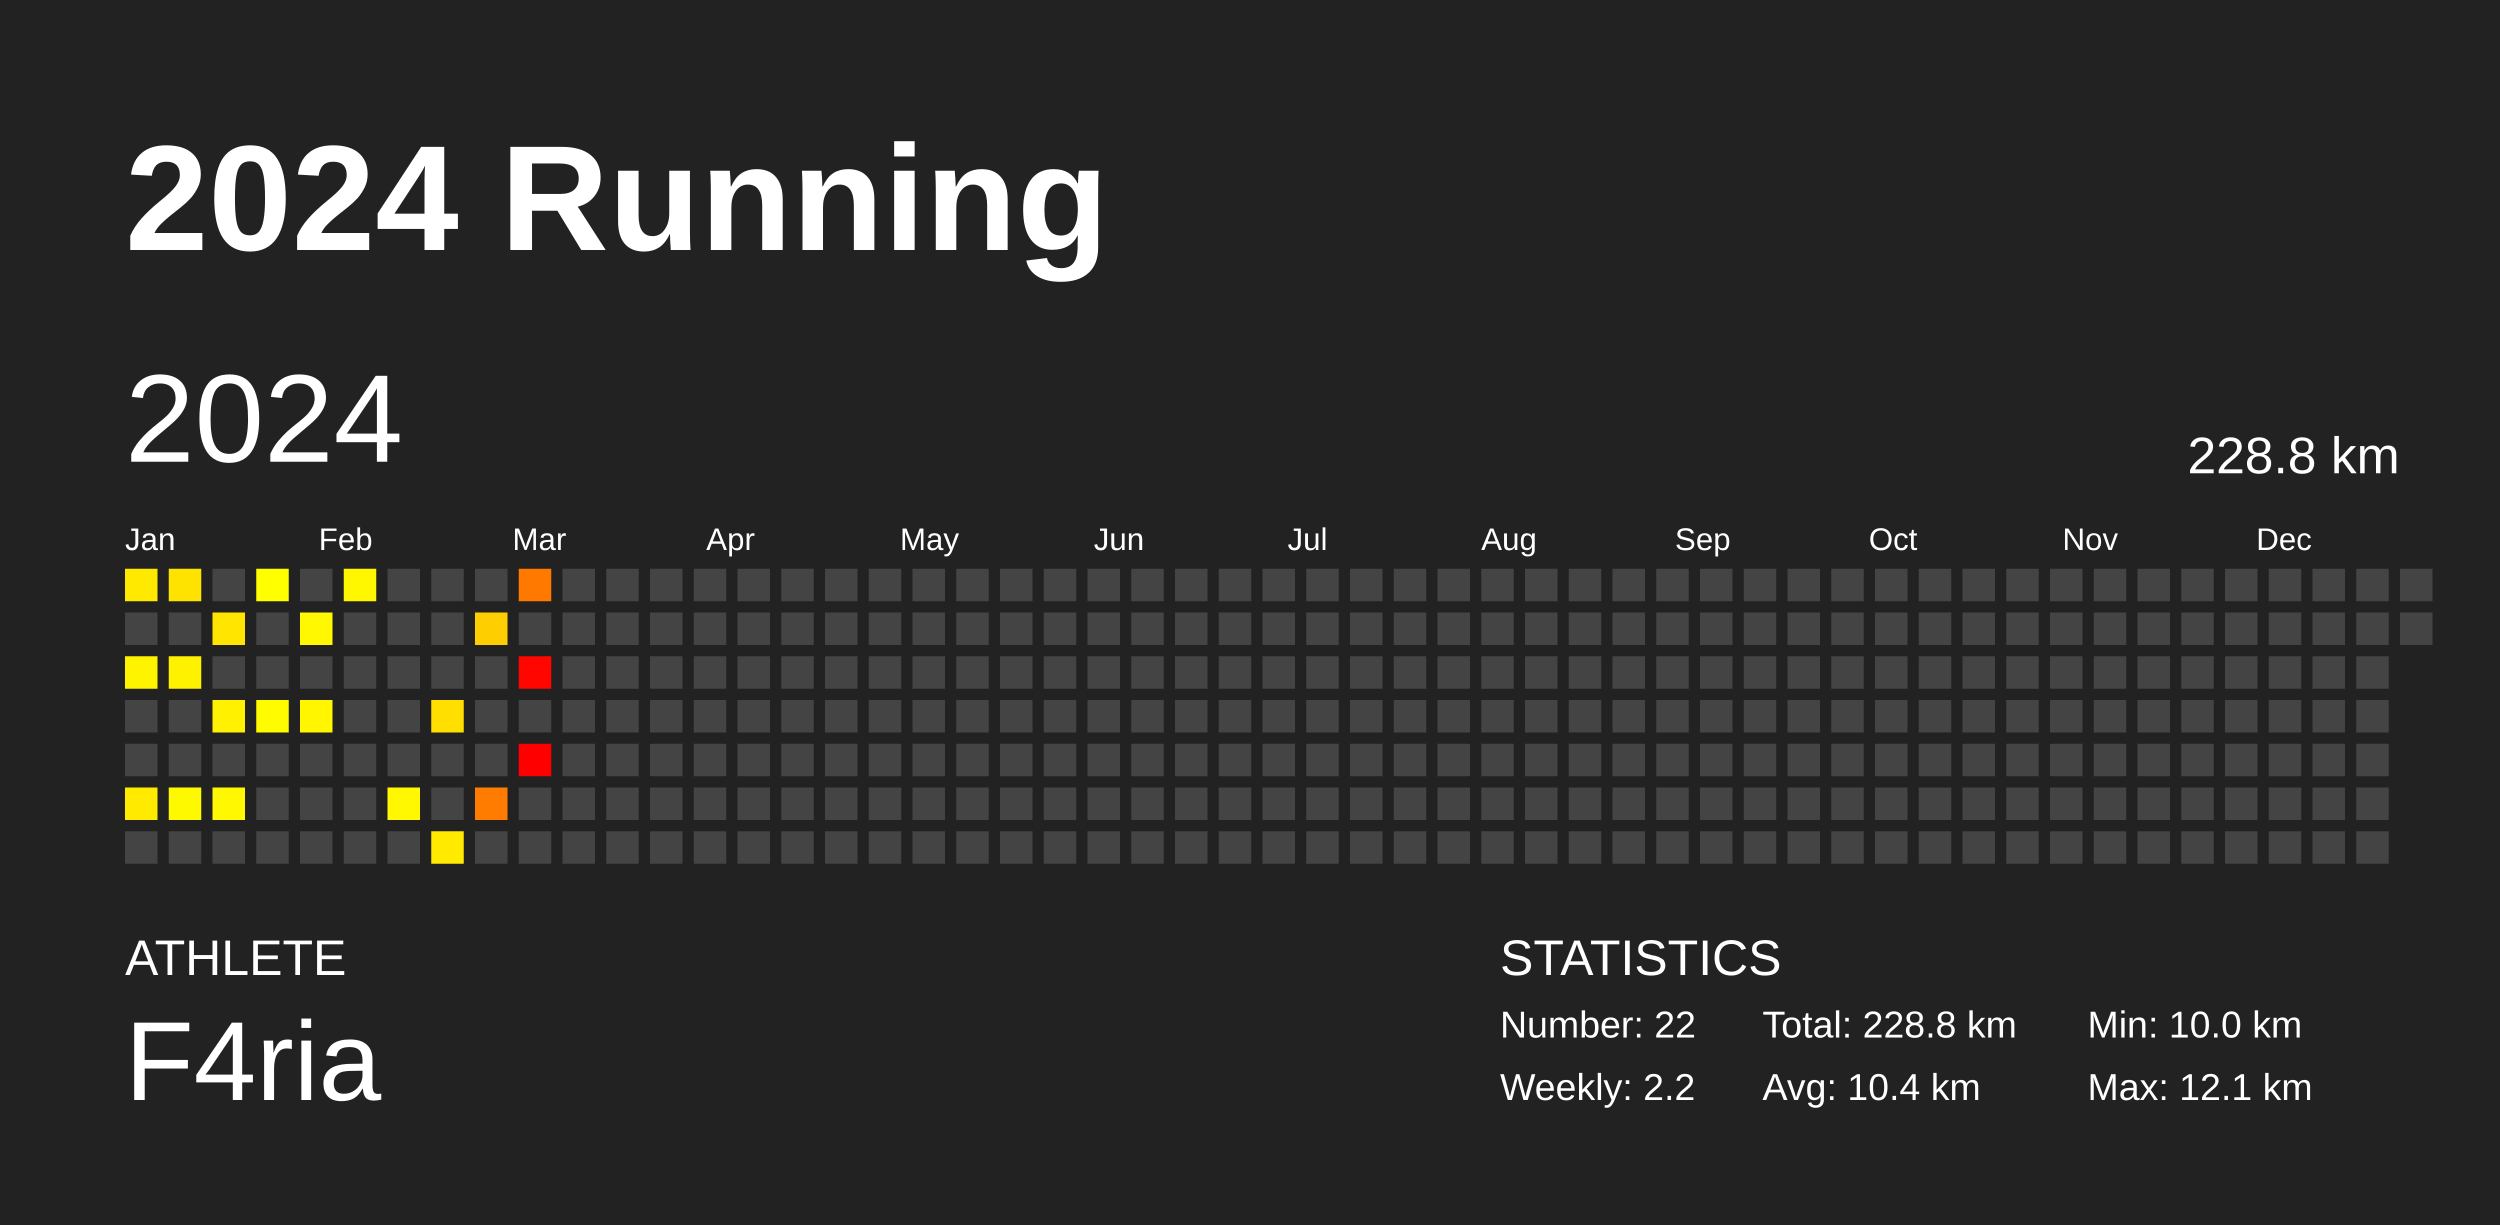
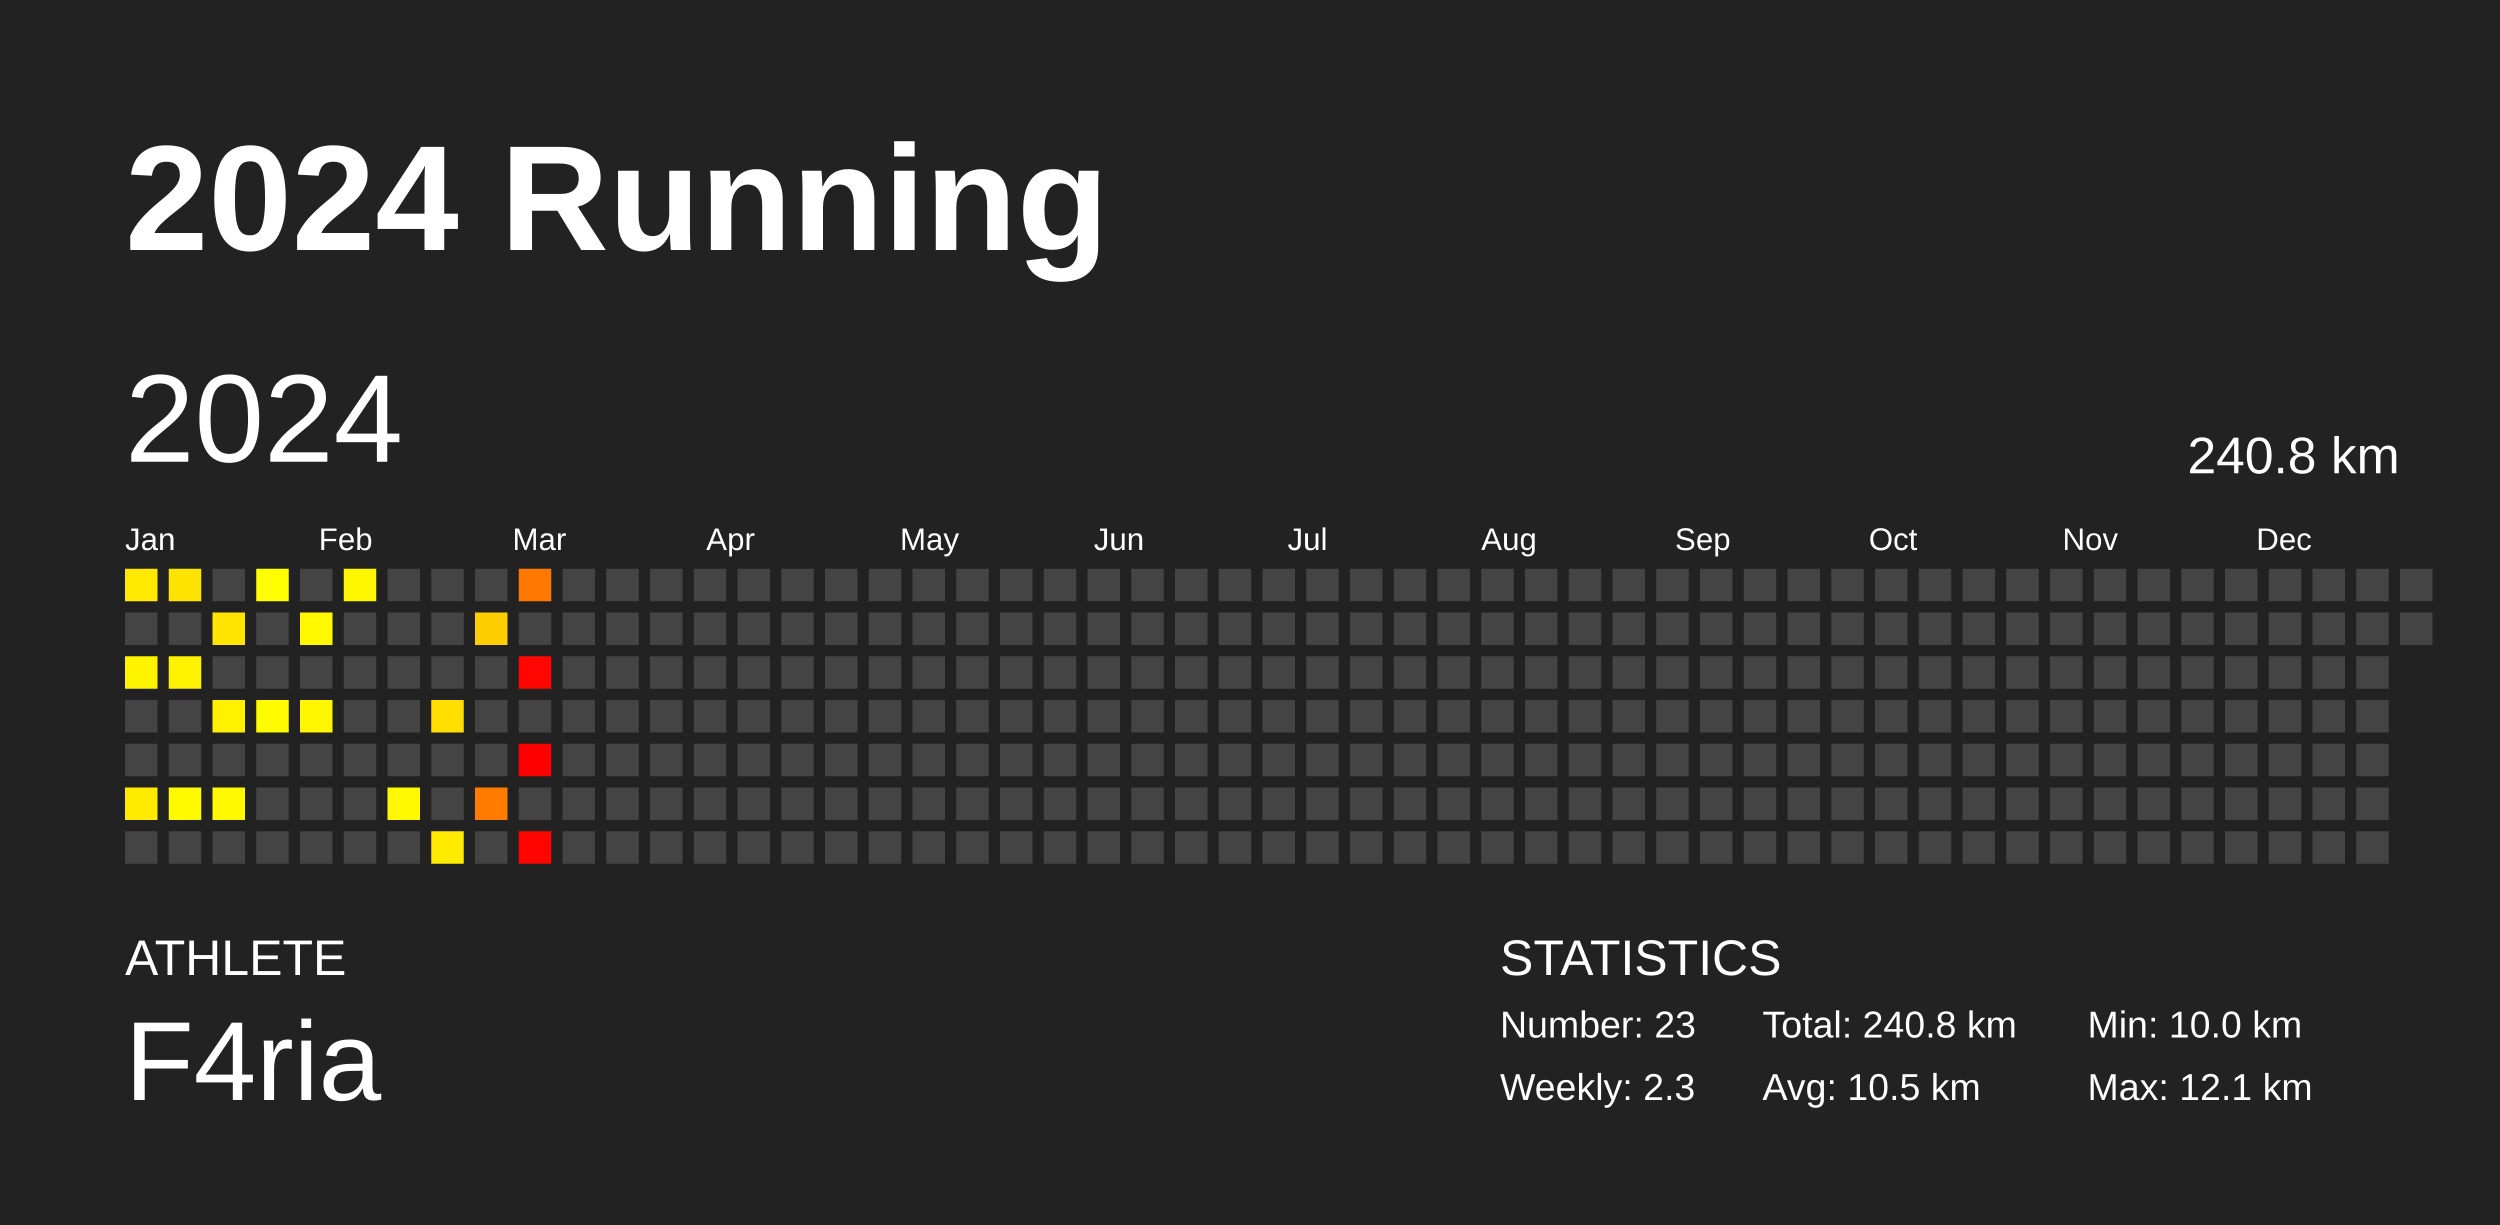
<svg xmlns="http://www.w3.org/2000/svg" baseProfile="full" height="98mm" version="1.1" viewBox="0,0,200,98" width="200mm">
  <defs />
  <rect fill="#222222" height="98" width="200" x="0" y="0" />
  <text fill="#FFFFFF" style="font-size:12px; font-family:Arial; font-weight:bold;" x="10" y="20">2024 Running</text>
  <text fill="#FFFFFF" style="font-size:4px; font-family:Arial" x="10" y="78">ATHLETE</text>
  <text fill="#FFFFFF" style="font-size:9px; font-family:Arial" x="10" y="88">F4ria</text>
  <text fill="#FFFFFF" style="font-size:4px; font-family:Arial" x="120" y="78">STATISTICS</text>
-   <text fill="#FFFFFF" style="font-size:3px; font-family:Arial" x="120" y="83">Number: 22</text>
-   <text fill="#FFFFFF" style="font-size:3px; font-family:Arial" x="120" y="88">Weekly: 2.2</text>
-   <text fill="#FFFFFF" style="font-size:3px; font-family:Arial" x="141" y="83">Total: 228.8 km</text>
-   <text fill="#FFFFFF" style="font-size:3px; font-family:Arial" x="141" y="88">Avg: 10.4 km</text>
+   <text fill="#FFFFFF" style="font-size:3px; font-family:Arial" x="120" y="83">Number: 23</text>
+   <text fill="#FFFFFF" style="font-size:3px; font-family:Arial" x="120" y="88">Weekly: 2.3</text>
+   <text fill="#FFFFFF" style="font-size:3px; font-family:Arial" x="141" y="83">Total: 240.8 km</text>
+   <text fill="#FFFFFF" style="font-size:3px; font-family:Arial" x="141" y="88">Avg: 10.5 km</text>
  <text fill="#FFFFFF" style="font-size:3px; font-family:Arial" x="167" y="83">Min: 10.0 km</text>
  <text fill="#FFFFFF" style="font-size:3px; font-family:Arial" x="167" y="88">Max: 12.1 km</text>
  <text dominant-baseline="hanging" fill="#FFFFFF" style="font-size:10.0px; font-family:Arial;" x="10" y="30">2024</text>
-   <text dominant-baseline="hanging" fill="#FFFFFF" style="font-size:4.125px; font-family:Arial;" x="175" y="35">228.8 km</text>
+   <text dominant-baseline="hanging" fill="#FFFFFF" style="font-size:4.125px; font-family:Arial;" x="175" y="35">240.8 km</text>
  <text fill="#FFFFFF" style="font-size:2.5px; font-family:Arial" x="10.0" y="44">Jan</text>
  <text fill="#FFFFFF" style="font-size:2.5px; font-family:Arial" x="25.5" y="44">Feb</text>
  <text fill="#FFFFFF" style="font-size:2.5px; font-family:Arial" x="41.0" y="44">Mar</text>
  <text fill="#FFFFFF" style="font-size:2.5px; font-family:Arial" x="56.5" y="44">Apr</text>
  <text fill="#FFFFFF" style="font-size:2.5px; font-family:Arial" x="72.0" y="44">May</text>
  <text fill="#FFFFFF" style="font-size:2.5px; font-family:Arial" x="87.5" y="44">Jun</text>
  <text fill="#FFFFFF" style="font-size:2.5px; font-family:Arial" x="103.0" y="44">Jul</text>
  <text fill="#FFFFFF" style="font-size:2.5px; font-family:Arial" x="118.5" y="44">Aug</text>
  <text fill="#FFFFFF" style="font-size:2.5px; font-family:Arial" x="134.0" y="44">Sep</text>
  <text fill="#FFFFFF" style="font-size:2.5px; font-family:Arial" x="149.5" y="44">Oct</text>
  <text fill="#FFFFFF" style="font-size:2.5px; font-family:Arial" x="165.0" y="44">Nov</text>
  <text fill="#FFFFFF" style="font-size:2.5px; font-family:Arial" x="180.5" y="44">Dec</text>
  <rect fill="#ffe900" height="2.6" width="2.6" x="10.0" y="45.5" />
  <rect fill="#444444" height="2.6" width="2.6" x="10.0" y="49.0" />
  <rect fill="#fff400" height="2.6" width="2.6" x="10.0" y="52.5" />
  <rect fill="#444444" height="2.6" width="2.6" x="10.0" y="56.0" />
  <rect fill="#444444" height="2.6" width="2.6" x="10.0" y="59.5" />
  <rect fill="#ffea00" height="2.6" width="2.6" x="10.0" y="63.0" />
  <rect fill="#444444" height="2.6" width="2.6" x="10.0" y="66.5" />
  <rect fill="#ffe300" height="2.6" width="2.6" x="13.5" y="45.5" />
  <rect fill="#444444" height="2.6" width="2.6" x="13.5" y="49.0" />
  <rect fill="#fff200" height="2.6" width="2.6" x="13.5" y="52.5" />
  <rect fill="#444444" height="2.6" width="2.6" x="13.5" y="56.0" />
  <rect fill="#444444" height="2.6" width="2.6" x="13.5" y="59.5" />
  <rect fill="#fff900" height="2.6" width="2.6" x="13.5" y="63.0" />
  <rect fill="#444444" height="2.6" width="2.6" x="13.5" y="66.5" />
  <rect fill="#444444" height="2.6" width="2.6" x="17.0" y="45.5" />
  <rect fill="#ffe500" height="2.6" width="2.6" x="17.0" y="49.0" />
  <rect fill="#444444" height="2.6" width="2.6" x="17.0" y="52.5" />
  <rect fill="#fff100" height="2.6" width="2.6" x="17.0" y="56.0" />
  <rect fill="#444444" height="2.6" width="2.6" x="17.0" y="59.5" />
  <rect fill="#fff800" height="2.6" width="2.6" x="17.0" y="63.0" />
  <rect fill="#444444" height="2.6" width="2.6" x="17.0" y="66.5" />
  <rect fill="#ffff00" height="2.6" width="2.6" x="20.5" y="45.5" />
  <rect fill="#444444" height="2.6" width="2.6" x="20.5" y="49.0" />
  <rect fill="#444444" height="2.6" width="2.6" x="20.5" y="52.5" />
  <rect fill="#fffc00" height="2.6" width="2.6" x="20.5" y="56.0" />
  <rect fill="#444444" height="2.6" width="2.6" x="20.5" y="59.5" />
  <rect fill="#444444" height="2.6" width="2.6" x="20.5" y="63.0" />
  <rect fill="#444444" height="2.6" width="2.6" x="20.5" y="66.5" />
  <rect fill="#444444" height="2.6" width="2.6" x="24.0" y="45.5" />
  <rect fill="#fff800" height="2.6" width="2.6" x="24.0" y="49.0" />
  <rect fill="#444444" height="2.6" width="2.6" x="24.0" y="52.5" />
  <rect fill="#fff600" height="2.6" width="2.6" x="24.0" y="56.0" />
  <rect fill="#444444" height="2.6" width="2.6" x="24.0" y="59.5" />
  <rect fill="#444444" height="2.6" width="2.6" x="24.0" y="63.0" />
  <rect fill="#444444" height="2.6" width="2.6" x="24.0" y="66.5" />
  <rect fill="#fff700" height="2.6" width="2.6" x="27.5" y="45.5" />
  <rect fill="#444444" height="2.6" width="2.6" x="27.5" y="49.0" />
  <rect fill="#444444" height="2.6" width="2.6" x="27.5" y="52.5" />
  <rect fill="#444444" height="2.6" width="2.6" x="27.5" y="56.0" />
  <rect fill="#444444" height="2.6" width="2.6" x="27.5" y="59.5" />
  <rect fill="#444444" height="2.6" width="2.6" x="27.5" y="63.0" />
  <rect fill="#444444" height="2.6" width="2.6" x="27.5" y="66.5" />
  <rect fill="#444444" height="2.6" width="2.6" x="31.0" y="45.5" />
  <rect fill="#444444" height="2.6" width="2.6" x="31.0" y="49.0" />
  <rect fill="#444444" height="2.6" width="2.6" x="31.0" y="52.5" />
  <rect fill="#444444" height="2.6" width="2.6" x="31.0" y="56.0" />
  <rect fill="#444444" height="2.6" width="2.6" x="31.0" y="59.5" />
  <rect fill="#fff800" height="2.6" width="2.6" x="31.0" y="63.0" />
  <rect fill="#444444" height="2.6" width="2.6" x="31.0" y="66.5" />
  <rect fill="#444444" height="2.6" width="2.6" x="34.5" y="45.5" />
  <rect fill="#444444" height="2.6" width="2.6" x="34.5" y="49.0" />
  <rect fill="#444444" height="2.6" width="2.6" x="34.5" y="52.5" />
  <rect fill="#ffdf00" height="2.6" width="2.6" x="34.5" y="56.0" />
  <rect fill="#444444" height="2.6" width="2.6" x="34.5" y="59.5" />
  <rect fill="#444444" height="2.6" width="2.6" x="34.5" y="63.0" />
  <rect fill="#ffea00" height="2.6" width="2.6" x="34.5" y="66.5" />
  <rect fill="#444444" height="2.6" width="2.6" x="38.0" y="45.5" />
  <rect fill="#ffce00" height="2.6" width="2.6" x="38.0" y="49.0" />
  <rect fill="#444444" height="2.6" width="2.6" x="38.0" y="52.5" />
  <rect fill="#444444" height="2.6" width="2.6" x="38.0" y="56.0" />
  <rect fill="#444444" height="2.6" width="2.6" x="38.0" y="59.5" />
  <rect fill="#ff7c00" height="2.6" width="2.6" x="38.0" y="63.0" />
  <rect fill="#444444" height="2.6" width="2.6" x="38.0" y="66.5" />
  <rect fill="#ff7900" height="2.6" width="2.6" x="41.5" y="45.5" />
  <rect fill="#444444" height="2.6" width="2.6" x="41.5" y="49.0" />
  <rect fill="#ff0600" height="2.6" width="2.6" x="41.5" y="52.5" />
  <rect fill="#444444" height="2.6" width="2.6" x="41.5" y="56.0" />
  <rect fill="#ff0000" height="2.6" width="2.6" x="41.5" y="59.5" />
  <rect fill="#444444" height="2.6" width="2.6" x="41.5" y="63.0" />
-   <rect fill="#444444" height="2.6" width="2.6" x="41.5" y="66.5" />
+   <rect fill="#ff0500" height="2.6" width="2.6" x="41.5" y="66.5" />
  <rect fill="#444444" height="2.6" width="2.6" x="45.0" y="45.5" />
  <rect fill="#444444" height="2.6" width="2.6" x="45.0" y="49.0" />
  <rect fill="#444444" height="2.6" width="2.6" x="45.0" y="52.5" />
  <rect fill="#444444" height="2.6" width="2.6" x="45.0" y="56.0" />
  <rect fill="#444444" height="2.6" width="2.6" x="45.0" y="59.5" />
  <rect fill="#444444" height="2.6" width="2.6" x="45.0" y="63.0" />
  <rect fill="#444444" height="2.6" width="2.6" x="45.0" y="66.5" />
  <rect fill="#444444" height="2.6" width="2.6" x="48.5" y="45.5" />
  <rect fill="#444444" height="2.6" width="2.6" x="48.5" y="49.0" />
  <rect fill="#444444" height="2.6" width="2.6" x="48.5" y="52.5" />
  <rect fill="#444444" height="2.6" width="2.6" x="48.5" y="56.0" />
  <rect fill="#444444" height="2.6" width="2.6" x="48.5" y="59.5" />
  <rect fill="#444444" height="2.6" width="2.6" x="48.5" y="63.0" />
  <rect fill="#444444" height="2.6" width="2.6" x="48.5" y="66.5" />
  <rect fill="#444444" height="2.6" width="2.6" x="52.0" y="45.5" />
  <rect fill="#444444" height="2.6" width="2.6" x="52.0" y="49.0" />
  <rect fill="#444444" height="2.6" width="2.6" x="52.0" y="52.5" />
  <rect fill="#444444" height="2.6" width="2.6" x="52.0" y="56.0" />
  <rect fill="#444444" height="2.6" width="2.6" x="52.0" y="59.5" />
  <rect fill="#444444" height="2.6" width="2.6" x="52.0" y="63.0" />
  <rect fill="#444444" height="2.6" width="2.6" x="52.0" y="66.5" />
  <rect fill="#444444" height="2.6" width="2.6" x="55.5" y="45.5" />
  <rect fill="#444444" height="2.6" width="2.6" x="55.5" y="49.0" />
  <rect fill="#444444" height="2.6" width="2.6" x="55.5" y="52.5" />
  <rect fill="#444444" height="2.6" width="2.6" x="55.5" y="56.0" />
  <rect fill="#444444" height="2.6" width="2.6" x="55.5" y="59.5" />
  <rect fill="#444444" height="2.6" width="2.6" x="55.5" y="63.0" />
  <rect fill="#444444" height="2.6" width="2.6" x="55.5" y="66.5" />
  <rect fill="#444444" height="2.6" width="2.6" x="59.0" y="45.5" />
  <rect fill="#444444" height="2.6" width="2.6" x="59.0" y="49.0" />
  <rect fill="#444444" height="2.6" width="2.6" x="59.0" y="52.5" />
  <rect fill="#444444" height="2.6" width="2.6" x="59.0" y="56.0" />
  <rect fill="#444444" height="2.6" width="2.6" x="59.0" y="59.5" />
  <rect fill="#444444" height="2.6" width="2.6" x="59.0" y="63.0" />
  <rect fill="#444444" height="2.6" width="2.6" x="59.0" y="66.5" />
  <rect fill="#444444" height="2.6" width="2.6" x="62.5" y="45.5" />
  <rect fill="#444444" height="2.6" width="2.6" x="62.5" y="49.0" />
  <rect fill="#444444" height="2.6" width="2.6" x="62.5" y="52.5" />
  <rect fill="#444444" height="2.6" width="2.6" x="62.5" y="56.0" />
  <rect fill="#444444" height="2.6" width="2.6" x="62.5" y="59.5" />
  <rect fill="#444444" height="2.6" width="2.6" x="62.5" y="63.0" />
  <rect fill="#444444" height="2.6" width="2.6" x="62.5" y="66.5" />
  <rect fill="#444444" height="2.6" width="2.6" x="66.0" y="45.5" />
  <rect fill="#444444" height="2.6" width="2.6" x="66.0" y="49.0" />
  <rect fill="#444444" height="2.6" width="2.6" x="66.0" y="52.5" />
  <rect fill="#444444" height="2.6" width="2.6" x="66.0" y="56.0" />
  <rect fill="#444444" height="2.6" width="2.6" x="66.0" y="59.5" />
  <rect fill="#444444" height="2.6" width="2.6" x="66.0" y="63.0" />
  <rect fill="#444444" height="2.6" width="2.6" x="66.0" y="66.5" />
  <rect fill="#444444" height="2.6" width="2.6" x="69.5" y="45.5" />
  <rect fill="#444444" height="2.6" width="2.6" x="69.5" y="49.0" />
  <rect fill="#444444" height="2.6" width="2.6" x="69.5" y="52.5" />
  <rect fill="#444444" height="2.6" width="2.6" x="69.5" y="56.0" />
  <rect fill="#444444" height="2.6" width="2.6" x="69.5" y="59.5" />
  <rect fill="#444444" height="2.6" width="2.6" x="69.5" y="63.0" />
  <rect fill="#444444" height="2.6" width="2.6" x="69.5" y="66.5" />
  <rect fill="#444444" height="2.6" width="2.6" x="73.0" y="45.5" />
  <rect fill="#444444" height="2.6" width="2.6" x="73.0" y="49.0" />
  <rect fill="#444444" height="2.6" width="2.6" x="73.0" y="52.5" />
  <rect fill="#444444" height="2.6" width="2.6" x="73.0" y="56.0" />
  <rect fill="#444444" height="2.6" width="2.6" x="73.0" y="59.5" />
  <rect fill="#444444" height="2.6" width="2.6" x="73.0" y="63.0" />
  <rect fill="#444444" height="2.6" width="2.6" x="73.0" y="66.5" />
  <rect fill="#444444" height="2.6" width="2.6" x="76.5" y="45.5" />
  <rect fill="#444444" height="2.6" width="2.6" x="76.5" y="49.0" />
  <rect fill="#444444" height="2.6" width="2.6" x="76.5" y="52.5" />
  <rect fill="#444444" height="2.6" width="2.6" x="76.5" y="56.0" />
  <rect fill="#444444" height="2.6" width="2.6" x="76.5" y="59.5" />
  <rect fill="#444444" height="2.6" width="2.6" x="76.5" y="63.0" />
  <rect fill="#444444" height="2.6" width="2.6" x="76.5" y="66.5" />
  <rect fill="#444444" height="2.6" width="2.6" x="80.0" y="45.5" />
  <rect fill="#444444" height="2.6" width="2.6" x="80.0" y="49.0" />
  <rect fill="#444444" height="2.6" width="2.6" x="80.0" y="52.5" />
  <rect fill="#444444" height="2.6" width="2.6" x="80.0" y="56.0" />
  <rect fill="#444444" height="2.6" width="2.6" x="80.0" y="59.5" />
  <rect fill="#444444" height="2.6" width="2.6" x="80.0" y="63.0" />
  <rect fill="#444444" height="2.6" width="2.6" x="80.0" y="66.5" />
  <rect fill="#444444" height="2.6" width="2.6" x="83.5" y="45.5" />
  <rect fill="#444444" height="2.6" width="2.6" x="83.5" y="49.0" />
  <rect fill="#444444" height="2.6" width="2.6" x="83.5" y="52.5" />
  <rect fill="#444444" height="2.6" width="2.6" x="83.5" y="56.0" />
  <rect fill="#444444" height="2.6" width="2.6" x="83.5" y="59.5" />
  <rect fill="#444444" height="2.6" width="2.6" x="83.5" y="63.0" />
  <rect fill="#444444" height="2.6" width="2.6" x="83.5" y="66.5" />
  <rect fill="#444444" height="2.6" width="2.6" x="87.0" y="45.5" />
  <rect fill="#444444" height="2.6" width="2.6" x="87.0" y="49.0" />
  <rect fill="#444444" height="2.6" width="2.6" x="87.0" y="52.5" />
  <rect fill="#444444" height="2.6" width="2.6" x="87.0" y="56.0" />
  <rect fill="#444444" height="2.6" width="2.6" x="87.0" y="59.5" />
  <rect fill="#444444" height="2.6" width="2.6" x="87.0" y="63.0" />
  <rect fill="#444444" height="2.6" width="2.6" x="87.0" y="66.5" />
  <rect fill="#444444" height="2.6" width="2.6" x="90.5" y="45.5" />
  <rect fill="#444444" height="2.6" width="2.6" x="90.5" y="49.0" />
  <rect fill="#444444" height="2.6" width="2.6" x="90.5" y="52.5" />
  <rect fill="#444444" height="2.6" width="2.6" x="90.5" y="56.0" />
  <rect fill="#444444" height="2.6" width="2.6" x="90.5" y="59.5" />
  <rect fill="#444444" height="2.6" width="2.6" x="90.5" y="63.0" />
  <rect fill="#444444" height="2.6" width="2.6" x="90.5" y="66.5" />
  <rect fill="#444444" height="2.6" width="2.6" x="94.0" y="45.5" />
  <rect fill="#444444" height="2.6" width="2.6" x="94.0" y="49.0" />
  <rect fill="#444444" height="2.6" width="2.6" x="94.0" y="52.5" />
  <rect fill="#444444" height="2.6" width="2.6" x="94.0" y="56.0" />
  <rect fill="#444444" height="2.6" width="2.6" x="94.0" y="59.5" />
  <rect fill="#444444" height="2.6" width="2.6" x="94.0" y="63.0" />
  <rect fill="#444444" height="2.6" width="2.6" x="94.0" y="66.5" />
  <rect fill="#444444" height="2.6" width="2.6" x="97.5" y="45.5" />
  <rect fill="#444444" height="2.6" width="2.6" x="97.5" y="49.0" />
  <rect fill="#444444" height="2.6" width="2.6" x="97.5" y="52.5" />
  <rect fill="#444444" height="2.6" width="2.6" x="97.5" y="56.0" />
  <rect fill="#444444" height="2.6" width="2.6" x="97.5" y="59.5" />
  <rect fill="#444444" height="2.6" width="2.6" x="97.5" y="63.0" />
  <rect fill="#444444" height="2.6" width="2.6" x="97.5" y="66.5" />
  <rect fill="#444444" height="2.6" width="2.6" x="101.0" y="45.5" />
  <rect fill="#444444" height="2.6" width="2.6" x="101.0" y="49.0" />
  <rect fill="#444444" height="2.6" width="2.6" x="101.0" y="52.5" />
  <rect fill="#444444" height="2.6" width="2.6" x="101.0" y="56.0" />
  <rect fill="#444444" height="2.6" width="2.6" x="101.0" y="59.5" />
  <rect fill="#444444" height="2.6" width="2.6" x="101.0" y="63.0" />
  <rect fill="#444444" height="2.6" width="2.6" x="101.0" y="66.5" />
  <rect fill="#444444" height="2.6" width="2.6" x="104.5" y="45.5" />
  <rect fill="#444444" height="2.6" width="2.6" x="104.5" y="49.0" />
  <rect fill="#444444" height="2.6" width="2.6" x="104.5" y="52.5" />
  <rect fill="#444444" height="2.6" width="2.6" x="104.5" y="56.0" />
  <rect fill="#444444" height="2.6" width="2.6" x="104.5" y="59.5" />
  <rect fill="#444444" height="2.6" width="2.6" x="104.5" y="63.0" />
  <rect fill="#444444" height="2.6" width="2.6" x="104.5" y="66.5" />
  <rect fill="#444444" height="2.6" width="2.6" x="108.0" y="45.5" />
  <rect fill="#444444" height="2.6" width="2.6" x="108.0" y="49.0" />
  <rect fill="#444444" height="2.6" width="2.6" x="108.0" y="52.5" />
  <rect fill="#444444" height="2.6" width="2.6" x="108.0" y="56.0" />
  <rect fill="#444444" height="2.6" width="2.6" x="108.0" y="59.5" />
  <rect fill="#444444" height="2.6" width="2.6" x="108.0" y="63.0" />
  <rect fill="#444444" height="2.6" width="2.6" x="108.0" y="66.5" />
  <rect fill="#444444" height="2.6" width="2.6" x="111.5" y="45.5" />
  <rect fill="#444444" height="2.6" width="2.6" x="111.5" y="49.0" />
  <rect fill="#444444" height="2.6" width="2.6" x="111.5" y="52.5" />
  <rect fill="#444444" height="2.6" width="2.6" x="111.5" y="56.0" />
  <rect fill="#444444" height="2.6" width="2.6" x="111.5" y="59.5" />
  <rect fill="#444444" height="2.6" width="2.6" x="111.5" y="63.0" />
  <rect fill="#444444" height="2.6" width="2.6" x="111.5" y="66.5" />
  <rect fill="#444444" height="2.6" width="2.6" x="115.0" y="45.5" />
  <rect fill="#444444" height="2.6" width="2.6" x="115.0" y="49.0" />
  <rect fill="#444444" height="2.6" width="2.6" x="115.0" y="52.5" />
  <rect fill="#444444" height="2.6" width="2.6" x="115.0" y="56.0" />
  <rect fill="#444444" height="2.6" width="2.6" x="115.0" y="59.5" />
  <rect fill="#444444" height="2.6" width="2.6" x="115.0" y="63.0" />
  <rect fill="#444444" height="2.6" width="2.6" x="115.0" y="66.5" />
  <rect fill="#444444" height="2.6" width="2.6" x="118.5" y="45.5" />
  <rect fill="#444444" height="2.6" width="2.6" x="118.5" y="49.0" />
  <rect fill="#444444" height="2.6" width="2.6" x="118.5" y="52.5" />
  <rect fill="#444444" height="2.6" width="2.6" x="118.5" y="56.0" />
  <rect fill="#444444" height="2.6" width="2.6" x="118.5" y="59.5" />
  <rect fill="#444444" height="2.6" width="2.6" x="118.5" y="63.0" />
  <rect fill="#444444" height="2.6" width="2.6" x="118.5" y="66.5" />
  <rect fill="#444444" height="2.6" width="2.6" x="122.0" y="45.5" />
  <rect fill="#444444" height="2.6" width="2.6" x="122.0" y="49.0" />
  <rect fill="#444444" height="2.6" width="2.6" x="122.0" y="52.5" />
  <rect fill="#444444" height="2.6" width="2.6" x="122.0" y="56.0" />
  <rect fill="#444444" height="2.6" width="2.6" x="122.0" y="59.5" />
  <rect fill="#444444" height="2.6" width="2.6" x="122.0" y="63.0" />
  <rect fill="#444444" height="2.6" width="2.6" x="122.0" y="66.5" />
  <rect fill="#444444" height="2.6" width="2.6" x="125.5" y="45.5" />
  <rect fill="#444444" height="2.6" width="2.6" x="125.5" y="49.0" />
  <rect fill="#444444" height="2.6" width="2.6" x="125.5" y="52.5" />
  <rect fill="#444444" height="2.6" width="2.6" x="125.5" y="56.0" />
  <rect fill="#444444" height="2.6" width="2.6" x="125.5" y="59.5" />
  <rect fill="#444444" height="2.6" width="2.6" x="125.5" y="63.0" />
  <rect fill="#444444" height="2.6" width="2.6" x="125.5" y="66.5" />
  <rect fill="#444444" height="2.6" width="2.6" x="129.0" y="45.5" />
  <rect fill="#444444" height="2.6" width="2.6" x="129.0" y="49.0" />
  <rect fill="#444444" height="2.6" width="2.6" x="129.0" y="52.5" />
  <rect fill="#444444" height="2.6" width="2.6" x="129.0" y="56.0" />
  <rect fill="#444444" height="2.6" width="2.6" x="129.0" y="59.5" />
  <rect fill="#444444" height="2.6" width="2.6" x="129.0" y="63.0" />
  <rect fill="#444444" height="2.6" width="2.6" x="129.0" y="66.5" />
  <rect fill="#444444" height="2.6" width="2.6" x="132.5" y="45.5" />
  <rect fill="#444444" height="2.6" width="2.6" x="132.5" y="49.0" />
  <rect fill="#444444" height="2.6" width="2.6" x="132.5" y="52.5" />
  <rect fill="#444444" height="2.6" width="2.6" x="132.5" y="56.0" />
  <rect fill="#444444" height="2.6" width="2.6" x="132.5" y="59.5" />
  <rect fill="#444444" height="2.6" width="2.6" x="132.5" y="63.0" />
  <rect fill="#444444" height="2.6" width="2.6" x="132.5" y="66.5" />
  <rect fill="#444444" height="2.6" width="2.6" x="136.0" y="45.5" />
  <rect fill="#444444" height="2.6" width="2.6" x="136.0" y="49.0" />
  <rect fill="#444444" height="2.6" width="2.6" x="136.0" y="52.5" />
  <rect fill="#444444" height="2.6" width="2.6" x="136.0" y="56.0" />
  <rect fill="#444444" height="2.6" width="2.6" x="136.0" y="59.5" />
  <rect fill="#444444" height="2.6" width="2.6" x="136.0" y="63.0" />
  <rect fill="#444444" height="2.6" width="2.6" x="136.0" y="66.5" />
  <rect fill="#444444" height="2.6" width="2.6" x="139.5" y="45.5" />
  <rect fill="#444444" height="2.6" width="2.6" x="139.5" y="49.0" />
  <rect fill="#444444" height="2.6" width="2.6" x="139.5" y="52.5" />
  <rect fill="#444444" height="2.6" width="2.6" x="139.5" y="56.0" />
  <rect fill="#444444" height="2.6" width="2.6" x="139.5" y="59.5" />
  <rect fill="#444444" height="2.6" width="2.6" x="139.5" y="63.0" />
  <rect fill="#444444" height="2.6" width="2.6" x="139.5" y="66.5" />
  <rect fill="#444444" height="2.6" width="2.6" x="143.0" y="45.5" />
  <rect fill="#444444" height="2.6" width="2.6" x="143.0" y="49.0" />
  <rect fill="#444444" height="2.6" width="2.6" x="143.0" y="52.5" />
  <rect fill="#444444" height="2.6" width="2.6" x="143.0" y="56.0" />
  <rect fill="#444444" height="2.6" width="2.6" x="143.0" y="59.5" />
  <rect fill="#444444" height="2.6" width="2.6" x="143.0" y="63.0" />
  <rect fill="#444444" height="2.6" width="2.6" x="143.0" y="66.5" />
  <rect fill="#444444" height="2.6" width="2.6" x="146.5" y="45.5" />
  <rect fill="#444444" height="2.6" width="2.6" x="146.5" y="49.0" />
  <rect fill="#444444" height="2.6" width="2.6" x="146.5" y="52.5" />
  <rect fill="#444444" height="2.6" width="2.6" x="146.5" y="56.0" />
  <rect fill="#444444" height="2.6" width="2.6" x="146.5" y="59.5" />
  <rect fill="#444444" height="2.6" width="2.6" x="146.5" y="63.0" />
  <rect fill="#444444" height="2.6" width="2.6" x="146.5" y="66.5" />
  <rect fill="#444444" height="2.6" width="2.6" x="150.0" y="45.5" />
  <rect fill="#444444" height="2.6" width="2.6" x="150.0" y="49.0" />
  <rect fill="#444444" height="2.6" width="2.6" x="150.0" y="52.5" />
  <rect fill="#444444" height="2.6" width="2.6" x="150.0" y="56.0" />
  <rect fill="#444444" height="2.6" width="2.6" x="150.0" y="59.5" />
  <rect fill="#444444" height="2.6" width="2.6" x="150.0" y="63.0" />
  <rect fill="#444444" height="2.6" width="2.6" x="150.0" y="66.5" />
  <rect fill="#444444" height="2.6" width="2.6" x="153.5" y="45.5" />
  <rect fill="#444444" height="2.6" width="2.6" x="153.5" y="49.0" />
  <rect fill="#444444" height="2.6" width="2.6" x="153.5" y="52.5" />
  <rect fill="#444444" height="2.6" width="2.6" x="153.5" y="56.0" />
  <rect fill="#444444" height="2.6" width="2.6" x="153.5" y="59.5" />
  <rect fill="#444444" height="2.6" width="2.6" x="153.5" y="63.0" />
  <rect fill="#444444" height="2.6" width="2.6" x="153.5" y="66.5" />
  <rect fill="#444444" height="2.6" width="2.6" x="157.0" y="45.5" />
  <rect fill="#444444" height="2.6" width="2.6" x="157.0" y="49.0" />
  <rect fill="#444444" height="2.6" width="2.6" x="157.0" y="52.5" />
  <rect fill="#444444" height="2.6" width="2.6" x="157.0" y="56.0" />
  <rect fill="#444444" height="2.6" width="2.6" x="157.0" y="59.5" />
  <rect fill="#444444" height="2.6" width="2.6" x="157.0" y="63.0" />
  <rect fill="#444444" height="2.6" width="2.6" x="157.0" y="66.5" />
  <rect fill="#444444" height="2.6" width="2.6" x="160.5" y="45.5" />
  <rect fill="#444444" height="2.6" width="2.6" x="160.5" y="49.0" />
  <rect fill="#444444" height="2.6" width="2.6" x="160.5" y="52.5" />
  <rect fill="#444444" height="2.6" width="2.6" x="160.5" y="56.0" />
  <rect fill="#444444" height="2.6" width="2.6" x="160.5" y="59.5" />
  <rect fill="#444444" height="2.6" width="2.6" x="160.5" y="63.0" />
  <rect fill="#444444" height="2.6" width="2.6" x="160.5" y="66.5" />
  <rect fill="#444444" height="2.6" width="2.6" x="164.0" y="45.5" />
  <rect fill="#444444" height="2.6" width="2.6" x="164.0" y="49.0" />
  <rect fill="#444444" height="2.6" width="2.6" x="164.0" y="52.5" />
  <rect fill="#444444" height="2.6" width="2.6" x="164.0" y="56.0" />
  <rect fill="#444444" height="2.6" width="2.6" x="164.0" y="59.5" />
  <rect fill="#444444" height="2.6" width="2.6" x="164.0" y="63.0" />
  <rect fill="#444444" height="2.6" width="2.6" x="164.0" y="66.5" />
  <rect fill="#444444" height="2.6" width="2.6" x="167.5" y="45.5" />
  <rect fill="#444444" height="2.6" width="2.6" x="167.5" y="49.0" />
  <rect fill="#444444" height="2.6" width="2.6" x="167.5" y="52.5" />
  <rect fill="#444444" height="2.6" width="2.6" x="167.5" y="56.0" />
  <rect fill="#444444" height="2.6" width="2.6" x="167.5" y="59.5" />
  <rect fill="#444444" height="2.6" width="2.6" x="167.5" y="63.0" />
  <rect fill="#444444" height="2.6" width="2.6" x="167.5" y="66.5" />
  <rect fill="#444444" height="2.6" width="2.6" x="171.0" y="45.5" />
  <rect fill="#444444" height="2.6" width="2.6" x="171.0" y="49.0" />
  <rect fill="#444444" height="2.6" width="2.6" x="171.0" y="52.5" />
  <rect fill="#444444" height="2.6" width="2.6" x="171.0" y="56.0" />
  <rect fill="#444444" height="2.6" width="2.6" x="171.0" y="59.5" />
  <rect fill="#444444" height="2.6" width="2.6" x="171.0" y="63.0" />
  <rect fill="#444444" height="2.6" width="2.6" x="171.0" y="66.5" />
  <rect fill="#444444" height="2.6" width="2.6" x="174.5" y="45.5" />
  <rect fill="#444444" height="2.6" width="2.6" x="174.5" y="49.0" />
  <rect fill="#444444" height="2.6" width="2.6" x="174.5" y="52.5" />
  <rect fill="#444444" height="2.6" width="2.6" x="174.5" y="56.0" />
  <rect fill="#444444" height="2.6" width="2.6" x="174.5" y="59.5" />
  <rect fill="#444444" height="2.6" width="2.6" x="174.5" y="63.0" />
  <rect fill="#444444" height="2.6" width="2.6" x="174.5" y="66.5" />
  <rect fill="#444444" height="2.6" width="2.6" x="178.0" y="45.5" />
  <rect fill="#444444" height="2.6" width="2.6" x="178.0" y="49.0" />
  <rect fill="#444444" height="2.6" width="2.6" x="178.0" y="52.5" />
  <rect fill="#444444" height="2.6" width="2.6" x="178.0" y="56.0" />
  <rect fill="#444444" height="2.6" width="2.6" x="178.0" y="59.5" />
  <rect fill="#444444" height="2.6" width="2.6" x="178.0" y="63.0" />
  <rect fill="#444444" height="2.6" width="2.6" x="178.0" y="66.5" />
  <rect fill="#444444" height="2.6" width="2.6" x="181.5" y="45.5" />
  <rect fill="#444444" height="2.6" width="2.6" x="181.5" y="49.0" />
  <rect fill="#444444" height="2.6" width="2.6" x="181.5" y="52.5" />
  <rect fill="#444444" height="2.6" width="2.6" x="181.5" y="56.0" />
  <rect fill="#444444" height="2.6" width="2.6" x="181.5" y="59.5" />
  <rect fill="#444444" height="2.6" width="2.6" x="181.5" y="63.0" />
  <rect fill="#444444" height="2.6" width="2.6" x="181.5" y="66.5" />
  <rect fill="#444444" height="2.6" width="2.6" x="185.0" y="45.5" />
  <rect fill="#444444" height="2.6" width="2.6" x="185.0" y="49.0" />
  <rect fill="#444444" height="2.6" width="2.6" x="185.0" y="52.5" />
  <rect fill="#444444" height="2.6" width="2.6" x="185.0" y="56.0" />
  <rect fill="#444444" height="2.6" width="2.6" x="185.0" y="59.5" />
  <rect fill="#444444" height="2.6" width="2.6" x="185.0" y="63.0" />
  <rect fill="#444444" height="2.6" width="2.6" x="185.0" y="66.5" />
  <rect fill="#444444" height="2.6" width="2.6" x="188.5" y="45.5" />
  <rect fill="#444444" height="2.6" width="2.6" x="188.5" y="49.0" />
  <rect fill="#444444" height="2.6" width="2.6" x="188.5" y="52.5" />
  <rect fill="#444444" height="2.6" width="2.6" x="188.5" y="56.0" />
  <rect fill="#444444" height="2.6" width="2.6" x="188.5" y="59.5" />
  <rect fill="#444444" height="2.6" width="2.6" x="188.5" y="63.0" />
  <rect fill="#444444" height="2.6" width="2.6" x="188.5" y="66.5" />
  <rect fill="#444444" height="2.6" width="2.6" x="192.0" y="45.5" />
  <rect fill="#444444" height="2.6" width="2.6" x="192.0" y="49.0" />
</svg>
